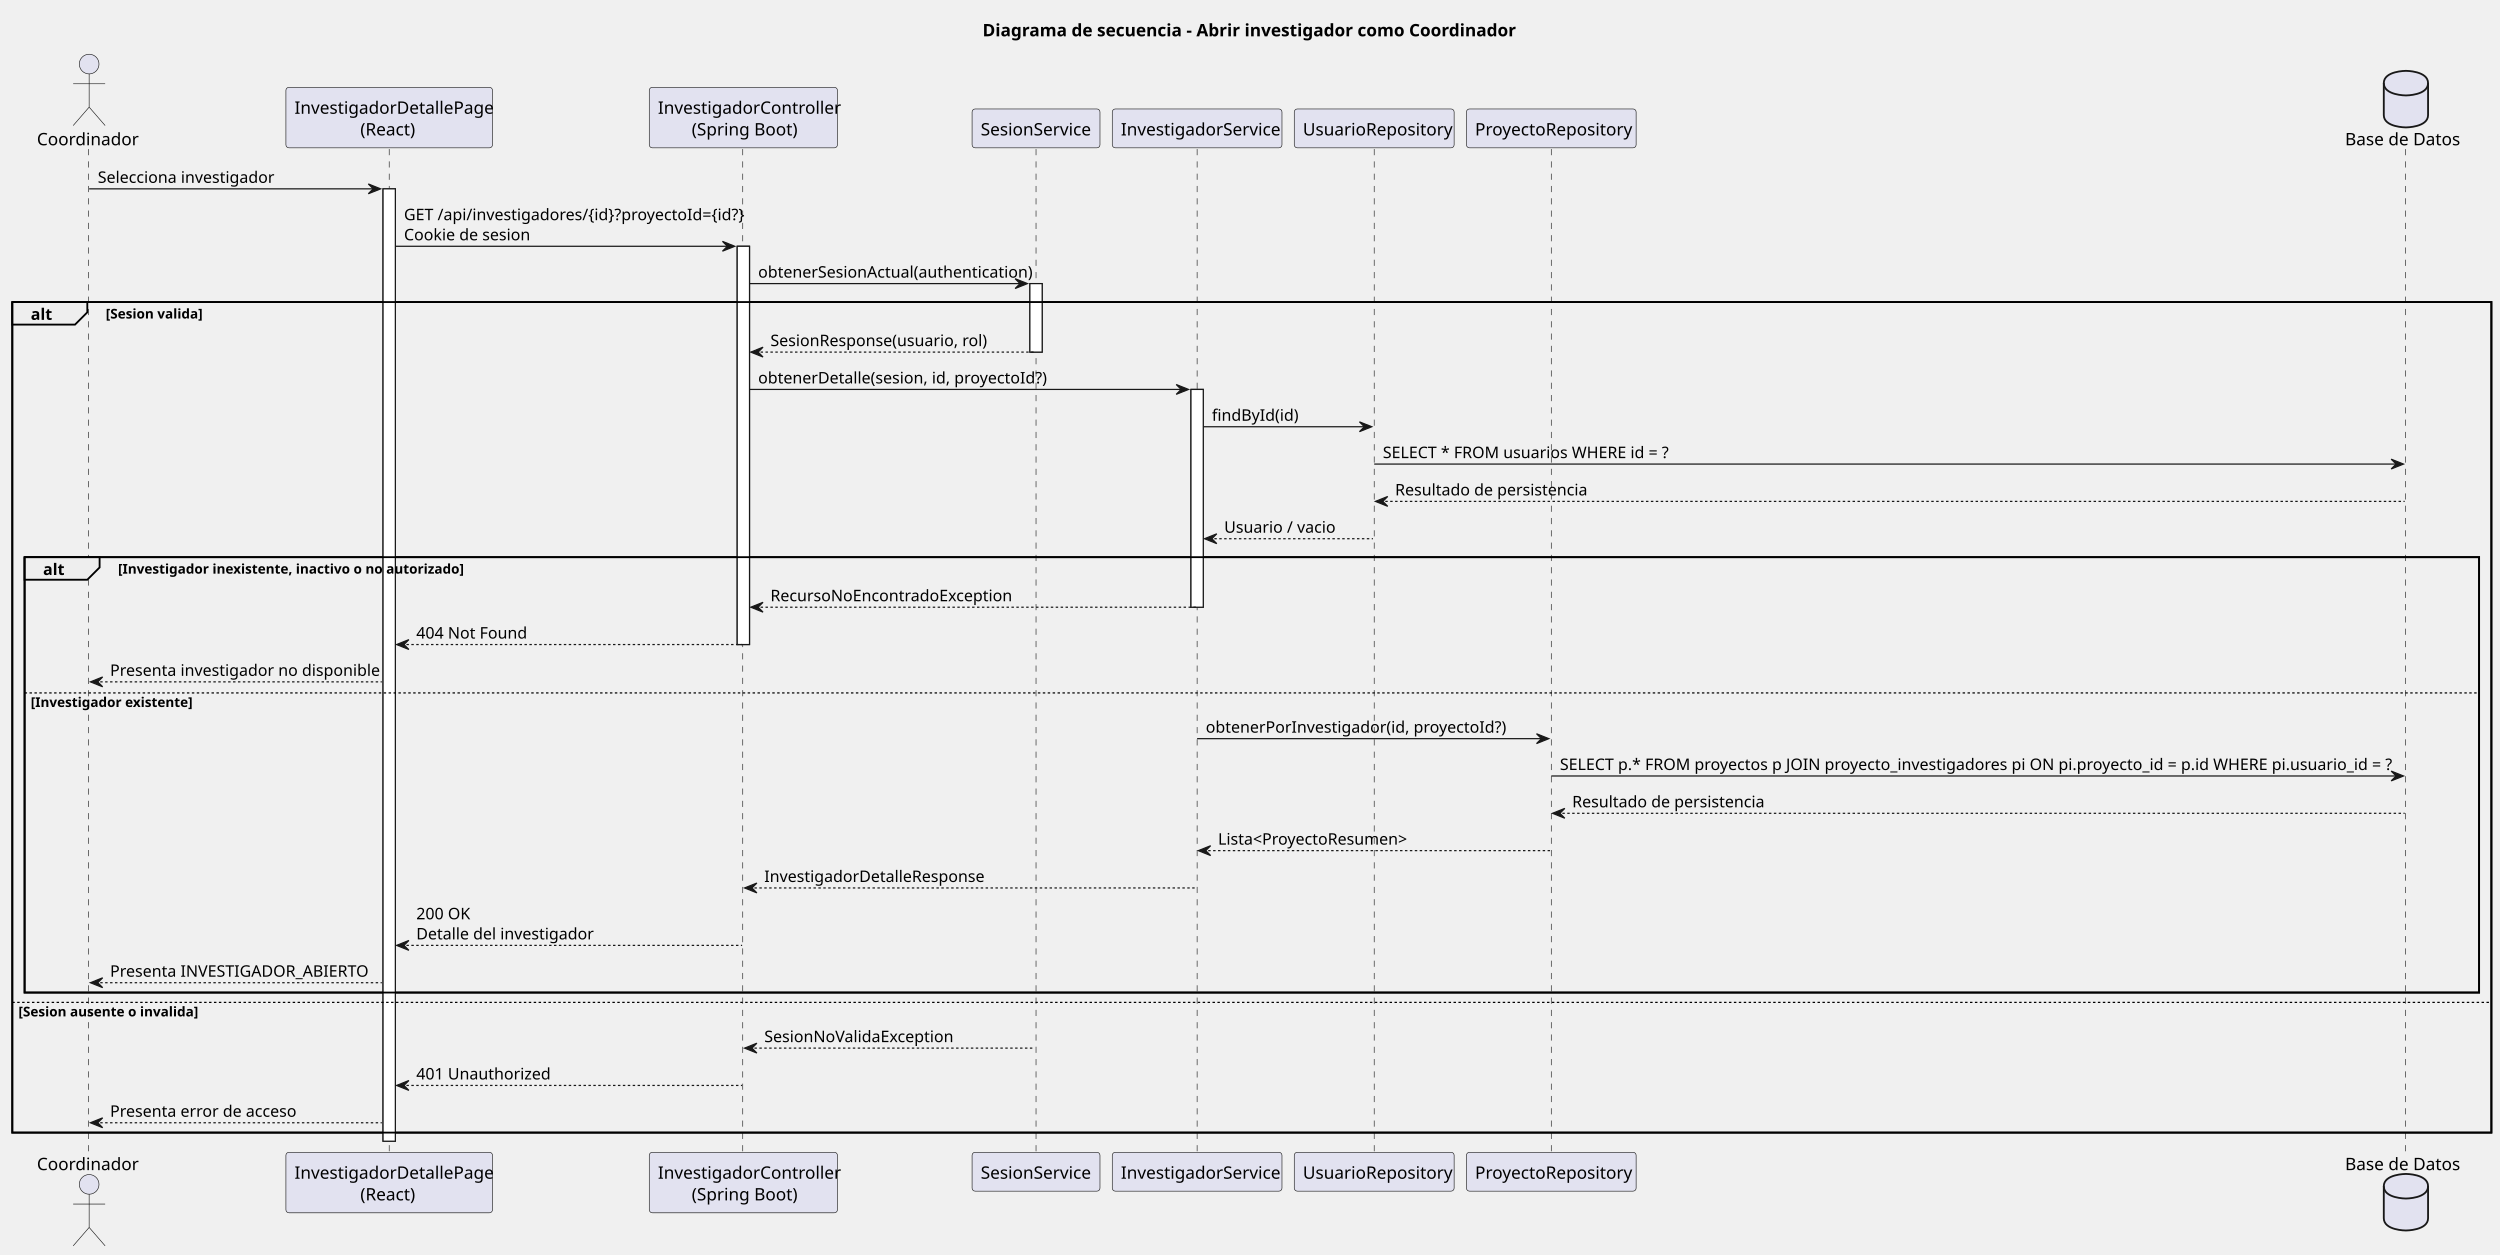
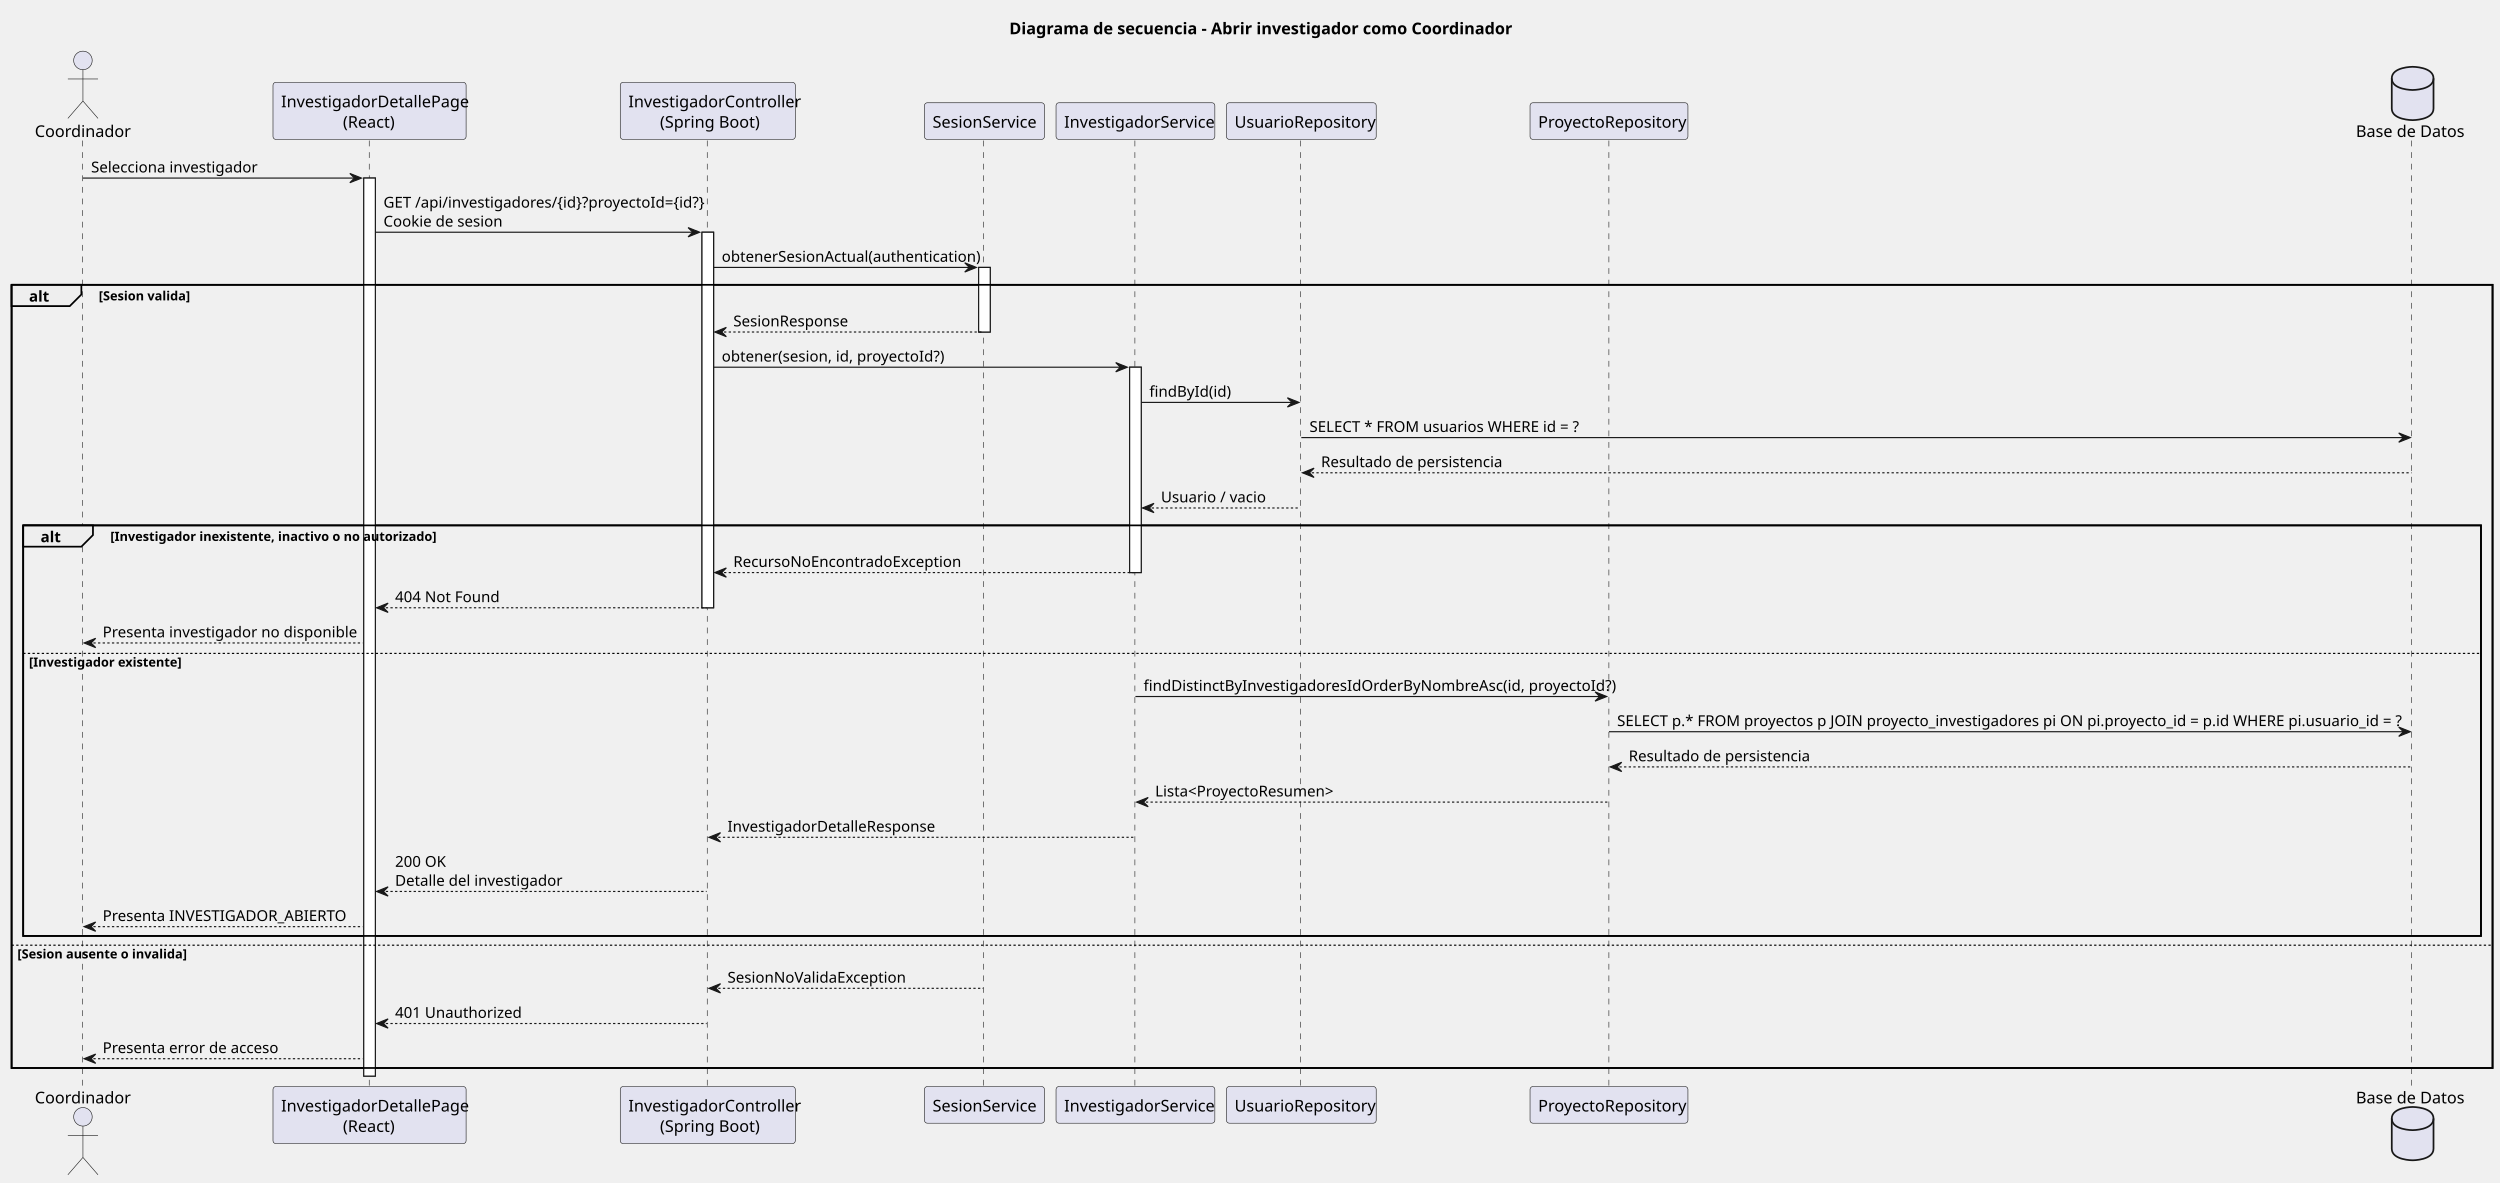
- <svg xmlns="http://www.w3.org/2000/svg" contentStyleType="text/css" height="1020px" preserveAspectRatio="none" style="width:2033px;height:1020px;background:#FFFFFF;" version="1.1" viewBox="0 0 2033 1020" width="2033px" zoomAndPan="magnify">
+ <svg xmlns="http://www.w3.org/2000/svg" contentStyleType="text/css" height="1020px" preserveAspectRatio="none" style="width:2156px;height:1020px;background:#FFFFFF;" version="1.1" viewBox="0 0 2156 1020" width="2156px" zoomAndPan="magnify">
  <defs />
  <g>
-     <text fill="#000000" font-family="sans-serif" font-size="14" font-weight="bold" lengthAdjust="spacing" textLength="437" x="799" y="29.533">Diagrama de secuencia - Abrir investigador como Coordinador</text>
-     <rect fill="#FFFFFF" height="774.461" style="stroke:#181818;stroke-width:1.0;" width="10" x="311.5" y="153.57" />
-     <rect fill="#FFFFFF" height="323.867" style="stroke:#181818;stroke-width:1.0;" width="10" x="599.5" y="200.273" />
-     <rect fill="#FFFFFF" height="55.703" style="stroke:#181818;stroke-width:1.0;" width="10" x="837.5" y="230.625" />
-     <rect fill="#FFFFFF" height="177.109" style="stroke:#181818;stroke-width:1.0;" width="10" x="968.5" y="316.68" />
-     <rect fill="none" height="675.406" style="stroke:#000000;stroke-width:1.5;" width="2016" x="10" y="245.625" />
-     <rect fill="none" height="354.055" style="stroke:#000000;stroke-width:1.5;" width="1996" x="20" y="453.086" />
-     <line style="stroke:#181818;stroke-width:0.5;stroke-dasharray:5.0,5.0;" x1="72" x2="72" y1="121.219" y2="938.031" />
-     <line style="stroke:#181818;stroke-width:0.5;stroke-dasharray:5.0,5.0;" x1="316.5" x2="316.5" y1="121.219" y2="938.031" />
-     <line style="stroke:#181818;stroke-width:0.5;stroke-dasharray:5.0,5.0;" x1="604" x2="604" y1="121.219" y2="938.031" />
-     <line style="stroke:#181818;stroke-width:0.5;stroke-dasharray:5.0,5.0;" x1="842.5" x2="842.5" y1="121.219" y2="938.031" />
-     <line style="stroke:#181818;stroke-width:0.5;stroke-dasharray:5.0,5.0;" x1="973.5" x2="973.5" y1="121.219" y2="938.031" />
-     <line style="stroke:#181818;stroke-width:0.5;stroke-dasharray:5.0,5.0;" x1="1117.5" x2="1117.5" y1="121.219" y2="938.031" />
-     <line style="stroke:#181818;stroke-width:0.5;stroke-dasharray:5.0,5.0;" x1="1261.5" x2="1261.5" y1="121.219" y2="938.031" />
-     <line style="stroke:#181818;stroke-width:0.5;stroke-dasharray:5.0,5.0;" x1="1956" x2="1956" y1="121.219" y2="938.031" />
-     <text fill="#000000" font-family="sans-serif" font-size="14" lengthAdjust="spacing" textLength="79" x="30" y="118.143">Coordinador</text>
-     <ellipse cx="72.5" cy="52.109" fill="#E2E2F0" rx="8" ry="8" style="stroke:#181818;stroke-width:0.5;" />
-     <path d="M72.5,60.109 L72.5,87.109 M59.5,68.109 L85.5,68.109 M72.5,87.109 L59.5,102.109 M72.5,87.109 L85.5,102.109 " fill="none" style="stroke:#181818;stroke-width:0.5;" />
-     <text fill="#000000" font-family="sans-serif" font-size="14" lengthAdjust="spacing" textLength="79" x="30" y="951.564">Coordinador</text>
-     <ellipse cx="72.5" cy="963.141" fill="#E2E2F0" rx="8" ry="8" style="stroke:#181818;stroke-width:0.5;" />
-     <path d="M72.5,971.141 L72.5,998.141 M59.5,979.141 L85.5,979.141 M72.5,998.141 L59.5,1013.141 M72.5,998.141 L85.5,1013.141 " fill="none" style="stroke:#181818;stroke-width:0.5;" />
-     <rect fill="#E2E2F0" height="49.219" rx="2.5" ry="2.5" style="stroke:#181818;stroke-width:0.5;" width="168" x="232.5" y="71" />
-     <text fill="#000000" font-family="sans-serif" font-size="14" lengthAdjust="spacing" textLength="154" x="239.5" y="92.533">InvestigadorDetallePage</text>
-     <text fill="#000000" font-family="sans-serif" font-size="14" lengthAdjust="spacing" textLength="47" x="293" y="110.143">(React)</text>
-     <rect fill="#E2E2F0" height="49.219" rx="2.5" ry="2.5" style="stroke:#181818;stroke-width:0.5;" width="168" x="232.5" y="937.031" />
-     <text fill="#000000" font-family="sans-serif" font-size="14" lengthAdjust="spacing" textLength="154" x="239.5" y="958.564">InvestigadorDetallePage</text>
-     <text fill="#000000" font-family="sans-serif" font-size="14" lengthAdjust="spacing" textLength="47" x="293" y="976.174">(React)</text>
-     <rect fill="#E2E2F0" height="49.219" rx="2.5" ry="2.5" style="stroke:#181818;stroke-width:0.5;" width="153" x="528" y="71" />
-     <text fill="#000000" font-family="sans-serif" font-size="14" lengthAdjust="spacing" textLength="139" x="535" y="92.533">InvestigadorController</text>
-     <text fill="#000000" font-family="sans-serif" font-size="14" lengthAdjust="spacing" textLength="84" x="562.5" y="110.143">(Spring Boot)</text>
-     <rect fill="#E2E2F0" height="49.219" rx="2.5" ry="2.5" style="stroke:#181818;stroke-width:0.5;" width="153" x="528" y="937.031" />
-     <text fill="#000000" font-family="sans-serif" font-size="14" lengthAdjust="spacing" textLength="139" x="535" y="958.564">InvestigadorController</text>
-     <text fill="#000000" font-family="sans-serif" font-size="14" lengthAdjust="spacing" textLength="84" x="562.5" y="976.174">(Spring Boot)</text>
-     <rect fill="#E2E2F0" height="31.609" rx="2.5" ry="2.5" style="stroke:#181818;stroke-width:0.5;" width="104" x="790.5" y="88.609" />
-     <text fill="#000000" font-family="sans-serif" font-size="14" lengthAdjust="spacing" textLength="90" x="797.5" y="110.143">SesionService</text>
-     <rect fill="#E2E2F0" height="31.609" rx="2.5" ry="2.5" style="stroke:#181818;stroke-width:0.5;" width="104" x="790.5" y="937.031" />
-     <text fill="#000000" font-family="sans-serif" font-size="14" lengthAdjust="spacing" textLength="90" x="797.5" y="958.564">SesionService</text>
-     <rect fill="#E2E2F0" height="31.609" rx="2.5" ry="2.5" style="stroke:#181818;stroke-width:0.5;" width="138" x="904.5" y="88.609" />
-     <text fill="#000000" font-family="sans-serif" font-size="14" lengthAdjust="spacing" textLength="124" x="911.5" y="110.143">InvestigadorService</text>
-     <rect fill="#E2E2F0" height="31.609" rx="2.5" ry="2.5" style="stroke:#181818;stroke-width:0.5;" width="138" x="904.5" y="937.031" />
-     <text fill="#000000" font-family="sans-serif" font-size="14" lengthAdjust="spacing" textLength="124" x="911.5" y="958.564">InvestigadorService</text>
-     <rect fill="#E2E2F0" height="31.609" rx="2.5" ry="2.5" style="stroke:#181818;stroke-width:0.5;" width="130" x="1052.5" y="88.609" />
-     <text fill="#000000" font-family="sans-serif" font-size="14" lengthAdjust="spacing" textLength="116" x="1059.5" y="110.143">UsuarioRepository</text>
-     <rect fill="#E2E2F0" height="31.609" rx="2.5" ry="2.5" style="stroke:#181818;stroke-width:0.5;" width="130" x="1052.5" y="937.031" />
-     <text fill="#000000" font-family="sans-serif" font-size="14" lengthAdjust="spacing" textLength="116" x="1059.5" y="958.564">UsuarioRepository</text>
-     <rect fill="#E2E2F0" height="31.609" rx="2.5" ry="2.5" style="stroke:#181818;stroke-width:0.5;" width="138" x="1192.5" y="88.609" />
-     <text fill="#000000" font-family="sans-serif" font-size="14" lengthAdjust="spacing" textLength="124" x="1199.5" y="110.143">ProyectoRepository</text>
-     <rect fill="#E2E2F0" height="31.609" rx="2.5" ry="2.5" style="stroke:#181818;stroke-width:0.5;" width="138" x="1192.5" y="937.031" />
-     <text fill="#000000" font-family="sans-serif" font-size="14" lengthAdjust="spacing" textLength="124" x="1199.5" y="958.564">ProyectoRepository</text>
-     <text fill="#000000" font-family="sans-serif" font-size="14" lengthAdjust="spacing" textLength="93" x="1907" y="118.143">Base de Datos</text>
-     <path d="M1938.5,67.609 C1938.5,57.609 1956.5,57.609 1956.5,57.609 C1956.5,57.609 1974.5,57.609 1974.5,67.609 L1974.5,93.609 C1974.5,103.609 1956.5,103.609 1956.5,103.609 C1956.5,103.609 1938.5,103.609 1938.5,93.609 L1938.5,67.609 " fill="#E2E2F0" style="stroke:#181818;stroke-width:1.5;" />
-     <path d="M1938.5,67.609 C1938.5,77.609 1956.5,77.609 1956.5,77.609 C1956.5,77.609 1974.5,77.609 1974.5,67.609 " fill="none" style="stroke:#181818;stroke-width:1.5;" />
-     <text fill="#000000" font-family="sans-serif" font-size="14" lengthAdjust="spacing" textLength="93" x="1907" y="951.564">Base de Datos</text>
-     <path d="M1938.5,964.641 C1938.5,954.641 1956.5,954.641 1956.5,954.641 C1956.5,954.641 1974.5,954.641 1974.5,964.641 L1974.5,990.641 C1974.5,1000.641 1956.5,1000.641 1956.5,1000.641 C1956.5,1000.641 1938.5,1000.641 1938.5,990.641 L1938.5,964.641 " fill="#E2E2F0" style="stroke:#181818;stroke-width:1.5;" />
-     <path d="M1938.5,964.641 C1938.5,974.641 1956.5,974.641 1956.5,974.641 C1956.5,974.641 1974.5,974.641 1974.5,964.641 " fill="none" style="stroke:#181818;stroke-width:1.5;" />
-     <rect fill="#FFFFFF" height="774.461" style="stroke:#181818;stroke-width:1.0;" width="10" x="311.5" y="153.57" />
-     <rect fill="#FFFFFF" height="323.867" style="stroke:#181818;stroke-width:1.0;" width="10" x="599.5" y="200.273" />
-     <rect fill="#FFFFFF" height="55.703" style="stroke:#181818;stroke-width:1.0;" width="10" x="837.5" y="230.625" />
-     <rect fill="#FFFFFF" height="177.109" style="stroke:#181818;stroke-width:1.0;" width="10" x="968.5" y="316.68" />
-     <polygon fill="#181818" points="299.5,149.57,309.5,153.57,299.5,157.57,303.5,153.57" style="stroke:#181818;stroke-width:1.0;" />
-     <line style="stroke:#181818;stroke-width:1.0;" x1="72.5" x2="305.5" y1="153.57" y2="153.57" />
-     <text fill="#000000" font-family="sans-serif" font-size="13" lengthAdjust="spacing" textLength="136" x="79.5" y="148.714">Selecciona investigador</text>
-     <polygon fill="#181818" points="587.5,196.273,597.5,200.273,587.5,204.273,591.5,200.273" style="stroke:#181818;stroke-width:1.0;" />
-     <line style="stroke:#181818;stroke-width:1.0;" x1="321.5" x2="593.5" y1="200.273" y2="200.273" />
-     <text fill="#000000" font-family="sans-serif" font-size="13" lengthAdjust="spacing" textLength="259" x="328.5" y="179.065">GET /api/investigadores/{id}?proyectoId={id?}</text>
-     <text fill="#000000" font-family="sans-serif" font-size="13" lengthAdjust="spacing" textLength="100" x="328.5" y="195.417">Cookie de sesion</text>
-     <polygon fill="#181818" points="825.5,226.625,835.5,230.625,825.5,234.625,829.5,230.625" style="stroke:#181818;stroke-width:1.0;" />
-     <line style="stroke:#181818;stroke-width:1.0;" x1="609.5" x2="831.5" y1="230.625" y2="230.625" />
-     <text fill="#000000" font-family="sans-serif" font-size="13" lengthAdjust="spacing" textLength="209" x="616.5" y="225.769">obtenerSesionActual(authentication)</text>
-     <path d="M10,245.625 L71,245.625 L71,253.977 L61,263.977 L10,263.977 L10,245.625 " fill="#EEEEEE" style="stroke:#000000;stroke-width:1.5;" />
-     <rect fill="none" height="675.406" style="stroke:#000000;stroke-width:1.5;" width="2016" x="10" y="245.625" />
-     <text fill="#000000" font-family="sans-serif" font-size="13" font-weight="bold" lengthAdjust="spacing" textLength="16" x="25" y="260.12">alt</text>
-     <text fill="#000000" font-family="sans-serif" font-size="11" font-weight="bold" lengthAdjust="spacing" textLength="80" x="86" y="259.044">[Sesion valida]</text>
-     <polygon fill="#181818" points="620.5,282.328,610.5,286.328,620.5,290.328,616.5,286.328" style="stroke:#181818;stroke-width:1.0;" />
-     <line style="stroke:#181818;stroke-width:1.0;stroke-dasharray:2.0,2.0;" x1="614.5" x2="841.5" y1="286.328" y2="286.328" />
-     <text fill="#000000" font-family="sans-serif" font-size="13" lengthAdjust="spacing" textLength="170" x="626.5" y="281.472">SesionResponse(usuario, rol)</text>
-     <polygon fill="#181818" points="956.5,312.68,966.5,316.68,956.5,320.68,960.5,316.68" style="stroke:#181818;stroke-width:1.0;" />
-     <line style="stroke:#181818;stroke-width:1.0;" x1="609.5" x2="962.5" y1="316.68" y2="316.68" />
-     <text fill="#000000" font-family="sans-serif" font-size="13" lengthAdjust="spacing" textLength="222" x="616.5" y="311.823">obtenerDetalle(sesion, id, proyectoId?)</text>
-     <polygon fill="#181818" points="1105.5,343.031,1115.5,347.031,1105.5,351.031,1109.5,347.031" style="stroke:#181818;stroke-width:1.0;" />
-     <line style="stroke:#181818;stroke-width:1.0;" x1="978.5" x2="1111.5" y1="347.031" y2="347.031" />
-     <text fill="#000000" font-family="sans-serif" font-size="13" lengthAdjust="spacing" textLength="64" x="985.5" y="342.175">findById(id)</text>
-     <polygon fill="#181818" points="1944.5,373.383,1954.5,377.383,1944.5,381.383,1948.5,377.383" style="stroke:#181818;stroke-width:1.0;" />
-     <line style="stroke:#181818;stroke-width:1.0;" x1="1117.5" x2="1950.5" y1="377.383" y2="377.383" />
-     <text fill="#000000" font-family="sans-serif" font-size="13" lengthAdjust="spacing" textLength="244" x="1124.5" y="372.526">SELECT * FROM usuarios WHERE id = ?</text>
-     <polygon fill="#181818" points="1128.5,403.734,1118.5,407.734,1128.5,411.734,1124.5,407.734" style="stroke:#181818;stroke-width:1.0;" />
-     <line style="stroke:#181818;stroke-width:1.0;stroke-dasharray:2.0,2.0;" x1="1122.5" x2="1955.5" y1="407.734" y2="407.734" />
-     <text fill="#000000" font-family="sans-serif" font-size="13" lengthAdjust="spacing" textLength="150" x="1134.5" y="402.878">Resultado de persistencia</text>
-     <polygon fill="#181818" points="989.5,434.086,979.5,438.086,989.5,442.086,985.5,438.086" style="stroke:#181818;stroke-width:1.0;" />
-     <line style="stroke:#181818;stroke-width:1.0;stroke-dasharray:2.0,2.0;" x1="983.5" x2="1116.5" y1="438.086" y2="438.086" />
-     <text fill="#000000" font-family="sans-serif" font-size="13" lengthAdjust="spacing" textLength="85" x="995.5" y="433.229">Usuario / vacio</text>
-     <path d="M20,453.086 L81,453.086 L81,461.438 L71,471.438 L20,471.438 L20,453.086 " fill="#EEEEEE" style="stroke:#000000;stroke-width:1.5;" />
-     <rect fill="none" height="354.055" style="stroke:#000000;stroke-width:1.5;" width="1996" x="20" y="453.086" />
-     <text fill="#000000" font-family="sans-serif" font-size="13" font-weight="bold" lengthAdjust="spacing" textLength="16" x="35" y="467.581">alt</text>
-     <text fill="#000000" font-family="sans-serif" font-size="11" font-weight="bold" lengthAdjust="spacing" textLength="278" x="96" y="466.505">[Investigador inexistente, inactivo o no autorizado]</text>
-     <polygon fill="#181818" points="620.5,489.789,610.5,493.789,620.5,497.789,616.5,493.789" style="stroke:#181818;stroke-width:1.0;" />
-     <line style="stroke:#181818;stroke-width:1.0;stroke-dasharray:2.0,2.0;" x1="614.5" x2="972.5" y1="493.789" y2="493.789" />
-     <text fill="#000000" font-family="sans-serif" font-size="13" lengthAdjust="spacing" textLength="188" x="626.5" y="488.933">RecursoNoEncontradoException</text>
-     <polygon fill="#181818" points="332.5,520.141,322.5,524.141,332.5,528.141,328.5,524.141" style="stroke:#181818;stroke-width:1.0;" />
-     <line style="stroke:#181818;stroke-width:1.0;stroke-dasharray:2.0,2.0;" x1="326.5" x2="603.5" y1="524.141" y2="524.141" />
-     <text fill="#000000" font-family="sans-serif" font-size="13" lengthAdjust="spacing" textLength="85" x="338.5" y="519.284">404 Not Found</text>
-     <polygon fill="#181818" points="83.5,550.492,73.5,554.492,83.5,558.492,79.5,554.492" style="stroke:#181818;stroke-width:1.0;" />
-     <line style="stroke:#181818;stroke-width:1.0;stroke-dasharray:2.0,2.0;" x1="77.5" x2="310.5" y1="554.492" y2="554.492" />
-     <text fill="#000000" font-family="sans-serif" font-size="13" lengthAdjust="spacing" textLength="204" x="89.5" y="549.636">Presenta investigador no disponible</text>
-     <line style="stroke:#000000;stroke-width:1.0;stroke-dasharray:2.0,2.0;" x1="20" x2="2016" y1="563.492" y2="563.492" />
-     <text fill="#000000" font-family="sans-serif" font-size="11" font-weight="bold" lengthAdjust="spacing" textLength="132" x="25" y="574.911">[Investigador existente]</text>
-     <polygon fill="#181818" points="1249.5,596.68,1259.5,600.68,1249.5,604.68,1253.5,600.68" style="stroke:#181818;stroke-width:1.0;" />
-     <line style="stroke:#181818;stroke-width:1.0;" x1="973.5" x2="1255.5" y1="600.68" y2="600.68" />
-     <text fill="#000000" font-family="sans-serif" font-size="13" lengthAdjust="spacing" textLength="224" x="980.5" y="595.823">obtenerPorInvestigador(id, proyectoId?)</text>
-     <polygon fill="#181818" points="1944.5,627.031,1954.5,631.031,1944.5,635.031,1948.5,631.031" style="stroke:#181818;stroke-width:1.0;" />
-     <line style="stroke:#181818;stroke-width:1.0;" x1="1261.5" x2="1950.5" y1="631.031" y2="631.031" />
-     <text fill="#000000" font-family="sans-serif" font-size="13" lengthAdjust="spacing" textLength="671" x="1268.5" y="626.175">SELECT p.* FROM proyectos p JOIN proyecto_investigadores pi ON pi.proyecto_id = p.id WHERE pi.usuario_id = ?</text>
-     <polygon fill="#181818" points="1272.5,657.383,1262.5,661.383,1272.5,665.383,1268.5,661.383" style="stroke:#181818;stroke-width:1.0;" />
-     <line style="stroke:#181818;stroke-width:1.0;stroke-dasharray:2.0,2.0;" x1="1266.5" x2="1955.5" y1="661.383" y2="661.383" />
-     <text fill="#000000" font-family="sans-serif" font-size="13" lengthAdjust="spacing" textLength="150" x="1278.5" y="656.526">Resultado de persistencia</text>
-     <polygon fill="#181818" points="984.5,687.734,974.5,691.734,984.5,695.734,980.5,691.734" style="stroke:#181818;stroke-width:1.0;" />
-     <line style="stroke:#181818;stroke-width:1.0;stroke-dasharray:2.0,2.0;" x1="978.5" x2="1260.5" y1="691.734" y2="691.734" />
-     <text fill="#000000" font-family="sans-serif" font-size="13" lengthAdjust="spacing" textLength="151" x="990.5" y="686.878">Lista&lt;ProyectoResumen&gt;</text>
-     <polygon fill="#181818" points="615.5,718.086,605.5,722.086,615.5,726.086,611.5,722.086" style="stroke:#181818;stroke-width:1.0;" />
-     <line style="stroke:#181818;stroke-width:1.0;stroke-dasharray:2.0,2.0;" x1="609.5" x2="972.5" y1="722.086" y2="722.086" />
-     <text fill="#000000" font-family="sans-serif" font-size="13" lengthAdjust="spacing" textLength="166" x="621.5" y="717.23">InvestigadorDetalleResponse</text>
-     <polygon fill="#181818" points="332.5,764.789,322.5,768.789,332.5,772.789,328.5,768.789" style="stroke:#181818;stroke-width:1.0;" />
-     <line style="stroke:#181818;stroke-width:1.0;stroke-dasharray:2.0,2.0;" x1="326.5" x2="603.5" y1="768.789" y2="768.789" />
-     <text fill="#000000" font-family="sans-serif" font-size="13" lengthAdjust="spacing" textLength="44" x="338.5" y="747.581">200 OK</text>
-     <text fill="#000000" font-family="sans-serif" font-size="13" lengthAdjust="spacing" textLength="133" x="338.5" y="763.933">Detalle del investigador</text>
-     <polygon fill="#181818" points="83.5,795.141,73.5,799.141,83.5,803.141,79.5,799.141" style="stroke:#181818;stroke-width:1.0;" />
-     <line style="stroke:#181818;stroke-width:1.0;stroke-dasharray:2.0,2.0;" x1="77.5" x2="310.5" y1="799.141" y2="799.141" />
-     <text fill="#000000" font-family="sans-serif" font-size="13" lengthAdjust="spacing" textLength="215" x="89.5" y="794.284">Presenta INVESTIGADOR_ABIERTO</text>
-     <line style="stroke:#000000;stroke-width:1.0;stroke-dasharray:2.0,2.0;" x1="10" x2="2026" y1="815.141" y2="815.141" />
-     <text fill="#000000" font-family="sans-serif" font-size="11" font-weight="bold" lengthAdjust="spacing" textLength="148" x="15" y="826.56">[Sesion ausente o invalida]</text>
-     <polygon fill="#181818" points="615.5,848.328,605.5,852.328,615.5,856.328,611.5,852.328" style="stroke:#181818;stroke-width:1.0;" />
-     <line style="stroke:#181818;stroke-width:1.0;stroke-dasharray:2.0,2.0;" x1="609.5" x2="841.5" y1="852.328" y2="852.328" />
-     <text fill="#000000" font-family="sans-serif" font-size="13" lengthAdjust="spacing" textLength="150" x="621.5" y="847.472">SesionNoValidaException</text>
-     <polygon fill="#181818" points="332.5,878.68,322.5,882.68,332.5,886.68,328.5,882.68" style="stroke:#181818;stroke-width:1.0;" />
-     <line style="stroke:#181818;stroke-width:1.0;stroke-dasharray:2.0,2.0;" x1="326.5" x2="603.5" y1="882.68" y2="882.68" />
-     <text fill="#000000" font-family="sans-serif" font-size="13" lengthAdjust="spacing" textLength="101" x="338.5" y="877.823">401 Unauthorized</text>
-     <polygon fill="#181818" points="83.5,909.031,73.5,913.031,83.5,917.031,79.5,913.031" style="stroke:#181818;stroke-width:1.0;" />
-     <line style="stroke:#181818;stroke-width:1.0;stroke-dasharray:2.0,2.0;" x1="77.5" x2="310.5" y1="913.031" y2="913.031" />
-     <text fill="#000000" font-family="sans-serif" font-size="13" lengthAdjust="spacing" textLength="146" x="89.5" y="908.175">Presenta error de acceso</text>
+     <text fill="#000000" font-family="sans-serif" font-size="14" font-weight="bold" lengthAdjust="spacing" textLength="417.765" x="870.407" y="29.533">Diagrama de secuencia - Abrir investigador como Coordinador</text>
+     <rect fill="#FFFFFF" height="774.461" style="stroke:#181818;stroke-width:1;" width="10" x="313.699" y="153.57" />
+     <rect fill="#FFFFFF" height="323.867" style="stroke:#181818;stroke-width:1;" width="10" x="605.403" y="200.273" />
+     <rect fill="#FFFFFF" height="55.703" style="stroke:#181818;stroke-width:1;" width="10" x="843.984" y="230.625" />
+     <rect fill="#FFFFFF" height="177.109" style="stroke:#181818;stroke-width:1;" width="10" x="974.204" y="316.68" />
+     <rect fill="none" height="675.406" style="stroke:#000000;stroke-width:1.5;" width="2139.578" x="10" y="245.625" />
+     <rect fill="none" height="354.055" style="stroke:#000000;stroke-width:1.5;" width="2119.578" x="20" y="453.086" />
+     <line style="stroke:#181818;stroke-width:0.5;stroke-dasharray:5.0,5.0;" x1="71" x2="71" y1="121.219" y2="938.031" />
+     <line style="stroke:#181818;stroke-width:0.5;stroke-dasharray:5.0,5.0;" x1="318.427" x2="318.427" y1="121.219" y2="938.031" />
+     <line style="stroke:#181818;stroke-width:0.5;stroke-dasharray:5.0,5.0;" x1="609.924" x2="609.924" y1="121.219" y2="938.031" />
+     <line style="stroke:#181818;stroke-width:0.5;stroke-dasharray:5.0,5.0;" x1="848.239" x2="848.239" y1="121.219" y2="938.031" />
+     <line style="stroke:#181818;stroke-width:0.5;stroke-dasharray:5.0,5.0;" x1="978.729" x2="978.729" y1="121.219" y2="938.031" />
+     <line style="stroke:#181818;stroke-width:0.5;stroke-dasharray:5.0,5.0;" x1="1121.68" x2="1121.68" y1="121.219" y2="938.031" />
+     <line style="stroke:#181818;stroke-width:0.5;stroke-dasharray:5.0,5.0;" x1="1387.504" x2="1387.504" y1="121.219" y2="938.031" />
+     <line style="stroke:#181818;stroke-width:0.5;stroke-dasharray:5.0,5.0;" x1="2079.744" x2="2079.744" y1="121.219" y2="938.031" />
+     <text fill="#000000" font-family="sans-serif" font-size="14" lengthAdjust="spacing" textLength="77.048" x="30" y="118.143">Coordinador</text>
+     <ellipse cx="71.524" cy="52.109" fill="#E2E2F0" rx="8" ry="8" style="stroke:#181818;stroke-width:0.5;" />
+     <path d="M71.524,60.109 L71.524,87.109 M58.524,68.109 L84.524,68.109 M71.524,87.109 L58.524,102.109 M71.524,87.109 L84.524,102.109 " fill="none" style="stroke:#181818;stroke-width:0.5;" />
+     <text fill="#000000" font-family="sans-serif" font-size="14" lengthAdjust="spacing" textLength="77.048" x="30" y="951.564">Coordinador</text>
+     <ellipse cx="71.524" cy="963.141" fill="#E2E2F0" rx="8" ry="8" style="stroke:#181818;stroke-width:0.5;" />
+     <path d="M71.524,971.141 L71.524,998.141 M58.524,979.141 L84.524,979.141 M71.524,998.141 L58.524,1013.141 M71.524,998.141 L84.524,1013.141 " fill="none" style="stroke:#181818;stroke-width:0.5;" />
+     <rect fill="#E2E2F0" height="49.219" rx="2.5" ry="2.5" style="stroke:#181818;stroke-width:0.5;" width="166.544" x="235.427" y="71" />
+     <text fill="#000000" font-family="sans-serif" font-size="14" lengthAdjust="spacing" textLength="152.544" x="242.427" y="92.533">InvestigadorDetallePage</text>
+     <text fill="#000000" font-family="sans-serif" font-size="14" lengthAdjust="spacing" textLength="45.897" x="295.751" y="110.143">(React)</text>
+     <rect fill="#E2E2F0" height="49.219" rx="2.5" ry="2.5" style="stroke:#181818;stroke-width:0.5;" width="166.544" x="235.427" y="937.031" />
+     <text fill="#000000" font-family="sans-serif" font-size="14" lengthAdjust="spacing" textLength="152.544" x="242.427" y="958.564">InvestigadorDetallePage</text>
+     <text fill="#000000" font-family="sans-serif" font-size="14" lengthAdjust="spacing" textLength="45.897" x="295.751" y="976.174">(React)</text>
+     <rect fill="#E2E2F0" height="49.219" rx="2.5" ry="2.5" style="stroke:#181818;stroke-width:0.5;" width="150.958" x="534.924" y="71" />
+     <text fill="#000000" font-family="sans-serif" font-size="14" lengthAdjust="spacing" textLength="136.958" x="541.924" y="92.533">InvestigadorController</text>
+     <text fill="#000000" font-family="sans-serif" font-size="14" lengthAdjust="spacing" textLength="82.482" x="569.162" y="110.143">(Spring Boot)</text>
+     <rect fill="#E2E2F0" height="49.219" rx="2.5" ry="2.5" style="stroke:#181818;stroke-width:0.5;" width="150.958" x="534.924" y="937.031" />
+     <text fill="#000000" font-family="sans-serif" font-size="14" lengthAdjust="spacing" textLength="136.958" x="541.924" y="958.564">InvestigadorController</text>
+     <text fill="#000000" font-family="sans-serif" font-size="14" lengthAdjust="spacing" textLength="82.482" x="569.162" y="976.174">(Spring Boot)</text>
+     <rect fill="#E2E2F0" height="31.609" rx="2.5" ry="2.5" style="stroke:#181818;stroke-width:0.5;" width="103.489" x="797.239" y="88.609" />
+     <text fill="#000000" font-family="sans-serif" font-size="14" lengthAdjust="spacing" textLength="89.489" x="804.239" y="110.143">SesionService</text>
+     <rect fill="#E2E2F0" height="31.609" rx="2.5" ry="2.5" style="stroke:#181818;stroke-width:0.5;" width="103.489" x="797.239" y="937.031" />
+     <text fill="#000000" font-family="sans-serif" font-size="14" lengthAdjust="spacing" textLength="89.489" x="804.239" y="958.564">SesionService</text>
+     <rect fill="#E2E2F0" height="31.609" rx="2.5" ry="2.5" style="stroke:#181818;stroke-width:0.5;" width="136.951" x="910.729" y="88.609" />
+     <text fill="#000000" font-family="sans-serif" font-size="14" lengthAdjust="spacing" textLength="122.951" x="917.729" y="110.143">InvestigadorService</text>
+     <rect fill="#E2E2F0" height="31.609" rx="2.5" ry="2.5" style="stroke:#181818;stroke-width:0.5;" width="136.951" x="910.729" y="937.031" />
+     <text fill="#000000" font-family="sans-serif" font-size="14" lengthAdjust="spacing" textLength="122.951" x="917.729" y="958.564">InvestigadorService</text>
+     <rect fill="#E2E2F0" height="31.609" rx="2.5" ry="2.5" style="stroke:#181818;stroke-width:0.5;" width="129.158" x="1057.68" y="88.609" />
+     <text fill="#000000" font-family="sans-serif" font-size="14" lengthAdjust="spacing" textLength="115.158" x="1064.68" y="110.143">UsuarioRepository</text>
+     <rect fill="#E2E2F0" height="31.609" rx="2.5" ry="2.5" style="stroke:#181818;stroke-width:0.5;" width="129.158" x="1057.68" y="937.031" />
+     <text fill="#000000" font-family="sans-serif" font-size="14" lengthAdjust="spacing" textLength="115.158" x="1064.68" y="958.564">UsuarioRepository</text>
+     <rect fill="#E2E2F0" height="31.609" rx="2.5" ry="2.5" style="stroke:#181818;stroke-width:0.5;" width="136.165" x="1319.504" y="88.609" />
+     <text fill="#000000" font-family="sans-serif" font-size="14" lengthAdjust="spacing" textLength="122.165" x="1326.504" y="110.143">ProyectoRepository</text>
+     <rect fill="#E2E2F0" height="31.609" rx="2.5" ry="2.5" style="stroke:#181818;stroke-width:0.5;" width="136.165" x="1319.504" y="937.031" />
+     <text fill="#000000" font-family="sans-serif" font-size="14" lengthAdjust="spacing" textLength="122.165" x="1326.504" y="958.564">ProyectoRepository</text>
+     <text fill="#000000" font-family="sans-serif" font-size="14" lengthAdjust="spacing" textLength="91.834" x="2031.744" y="118.143">Base de Datos</text>
+     <path d="M2062.661,67.609 C2062.661,57.609 2080.661,57.609 2080.661,57.609 C2080.661,57.609 2098.661,57.609 2098.661,67.609 L2098.661,93.609 C2098.661,103.609 2080.661,103.609 2080.661,103.609 C2080.661,103.609 2062.661,103.609 2062.661,93.609 L2062.661,67.609 " fill="#E2E2F0" style="stroke:#181818;stroke-width:1.5;" />
+     <path d="M2062.661,67.609 C2062.661,77.609 2080.661,77.609 2080.661,77.609 C2080.661,77.609 2098.661,77.609 2098.661,67.609 " fill="none" style="stroke:#181818;stroke-width:1.5;" />
+     <text fill="#000000" font-family="sans-serif" font-size="14" lengthAdjust="spacing" textLength="91.834" x="2031.744" y="951.564">Base de Datos</text>
+     <path d="M2062.661,964.641 C2062.661,954.641 2080.661,954.641 2080.661,954.641 C2080.661,954.641 2098.661,954.641 2098.661,964.641 L2098.661,990.641 C2098.661,1000.641 2080.661,1000.641 2080.661,1000.641 C2080.661,1000.641 2062.661,1000.641 2062.661,990.641 L2062.661,964.641 " fill="#E2E2F0" style="stroke:#181818;stroke-width:1.5;" />
+     <path d="M2062.661,964.641 C2062.661,974.641 2080.661,974.641 2080.661,974.641 C2080.661,974.641 2098.661,974.641 2098.661,964.641 " fill="none" style="stroke:#181818;stroke-width:1.5;" />
+     <rect fill="#FFFFFF" height="774.461" style="stroke:#181818;stroke-width:1;" width="10" x="313.699" y="153.57" />
+     <rect fill="#FFFFFF" height="323.867" style="stroke:#181818;stroke-width:1;" width="10" x="605.403" y="200.273" />
+     <rect fill="#FFFFFF" height="55.703" style="stroke:#181818;stroke-width:1;" width="10" x="843.984" y="230.625" />
+     <rect fill="#FFFFFF" height="177.109" style="stroke:#181818;stroke-width:1;" width="10" x="974.204" y="316.68" />
+     <polygon fill="#181818" points="301.699,149.57,311.699,153.57,301.699,157.57,305.699,153.57" style="stroke:#181818;stroke-width:1;" />
+     <line style="stroke:#181818;stroke-width:1;" x1="71.524" x2="307.699" y1="153.57" y2="153.57" />
+     <text fill="#000000" font-family="sans-serif" font-size="13" lengthAdjust="spacing" textLength="137.306" x="78.524" y="148.714">Selecciona investigador</text>
+     <polygon fill="#181818" points="593.403,196.273,603.403,200.273,593.403,204.273,597.403,200.273" style="stroke:#181818;stroke-width:1;" />
+     <line style="stroke:#181818;stroke-width:1;" x1="323.699" x2="599.403" y1="200.273" y2="200.273" />
+     <text fill="#000000" font-family="sans-serif" font-size="13" lengthAdjust="spacing" textLength="262.704" x="330.699" y="179.065">GET /api/investigadores/{id}?proyectoId={id?}</text>
+     <text fill="#000000" font-family="sans-serif" font-size="13" lengthAdjust="spacing" textLength="99.728" x="330.699" y="195.417">Cookie de sesion</text>
+     <polygon fill="#181818" points="831.984,226.625,841.984,230.625,831.984,234.625,835.984,230.625" style="stroke:#181818;stroke-width:1;" />
+     <line style="stroke:#181818;stroke-width:1;" x1="615.403" x2="837.984" y1="230.625" y2="230.625" />
+     <text fill="#000000" font-family="sans-serif" font-size="13" lengthAdjust="spacing" textLength="209.581" x="622.403" y="225.769">obtenerSesionActual(authentication)</text>
+     <path d="M10,245.625 L70.171,245.625 L70.171,253.977 L60.171,263.977 L10,263.977 L10,245.625 " fill="#EEEEEE" style="stroke:#000000;stroke-width:1.5;" />
+     <rect fill="none" height="675.406" style="stroke:#000000;stroke-width:1.5;" width="2139.578" x="10" y="245.625" />
+     <text fill="#000000" font-family="sans-serif" font-size="13" font-weight="bold" lengthAdjust="spacing" textLength="15.171" x="25" y="260.12">alt</text>
+     <text fill="#000000" font-family="sans-serif" font-size="11" font-weight="bold" lengthAdjust="spacing" textLength="77.634" x="85.171" y="259.044">[Sesion valida]</text>
+     <polygon fill="#181818" points="626.403,282.328,616.403,286.328,626.403,290.328,622.403,286.328" style="stroke:#181818;stroke-width:1;" />
+     <line style="stroke:#181818;stroke-width:1;stroke-dasharray:2.0,2.0;" x1="620.403" x2="847.984" y1="286.328" y2="286.328" />
+     <text fill="#000000" font-family="sans-serif" font-size="13" lengthAdjust="spacing" textLength="98.287" x="632.403" y="281.472">SesionResponse</text>
+     <polygon fill="#181818" points="962.204,312.68,972.204,316.68,962.204,320.68,966.204,316.68" style="stroke:#181818;stroke-width:1;" />
+     <line style="stroke:#181818;stroke-width:1;" x1="615.403" x2="968.204" y1="316.68" y2="316.68" />
+     <text fill="#000000" font-family="sans-serif" font-size="13" lengthAdjust="spacing" textLength="182.825" x="622.403" y="311.823">obtener(sesion, id, proyectoId?)</text>
+     <polygon fill="#181818" points="1110.259,343.031,1120.259,347.031,1110.259,351.031,1114.259,347.031" style="stroke:#181818;stroke-width:1;" />
+     <line style="stroke:#181818;stroke-width:1;" x1="984.204" x2="1116.259" y1="347.031" y2="347.031" />
+     <text fill="#000000" font-family="sans-serif" font-size="13" lengthAdjust="spacing" textLength="65.749" x="991.204" y="342.175">findById(id)</text>
+     <polygon fill="#181818" points="2068.661,373.383,2078.661,377.383,2068.661,381.383,2072.661,377.383" style="stroke:#181818;stroke-width:1;" />
+     <line style="stroke:#181818;stroke-width:1;" x1="1122.259" x2="2074.661" y1="377.383" y2="377.383" />
+     <text fill="#000000" font-family="sans-serif" font-size="13" lengthAdjust="spacing" textLength="241.649" x="1129.259" y="372.526">SELECT * FROM usuarios WHERE id = ?</text>
+     <polygon fill="#181818" points="1133.259,403.734,1123.259,407.734,1133.259,411.734,1129.259,407.734" style="stroke:#181818;stroke-width:1;" />
+     <line style="stroke:#181818;stroke-width:1;stroke-dasharray:2.0,2.0;" x1="1127.259" x2="2079.661" y1="407.734" y2="407.734" />
+     <text fill="#000000" font-family="sans-serif" font-size="13" lengthAdjust="spacing" textLength="149.589" x="1139.259" y="402.878">Resultado de persistencia</text>
+     <polygon fill="#181818" points="995.204,434.086,985.204,438.086,995.204,442.086,991.204,438.086" style="stroke:#181818;stroke-width:1;" />
+     <line style="stroke:#181818;stroke-width:1;stroke-dasharray:2.0,2.0;" x1="989.204" x2="1121.259" y1="438.086" y2="438.086" />
+     <text fill="#000000" font-family="sans-serif" font-size="13" lengthAdjust="spacing" textLength="85.979" x="1001.204" y="433.229">Usuario / vacio</text>
+     <path d="M20,453.086 L80.171,453.086 L80.171,461.438 L70.171,471.438 L20,471.438 L20,453.086 " fill="#EEEEEE" style="stroke:#000000;stroke-width:1.5;" />
+     <rect fill="none" height="354.055" style="stroke:#000000;stroke-width:1.5;" width="2119.578" x="20" y="453.086" />
+     <text fill="#000000" font-family="sans-serif" font-size="13" font-weight="bold" lengthAdjust="spacing" textLength="15.171" x="35" y="467.581">alt</text>
+     <text fill="#000000" font-family="sans-serif" font-size="11" font-weight="bold" lengthAdjust="spacing" textLength="265.869" x="95.171" y="466.505">[Investigador inexistente, inactivo o no autorizado]</text>
+     <polygon fill="#181818" points="626.403,489.789,616.403,493.789,626.403,497.789,622.403,493.789" style="stroke:#181818;stroke-width:1;" />
+     <line style="stroke:#181818;stroke-width:1;stroke-dasharray:2.0,2.0;" x1="620.403" x2="978.204" y1="493.789" y2="493.789" />
+     <text fill="#000000" font-family="sans-serif" font-size="13" lengthAdjust="spacing" textLength="188.608" x="632.403" y="488.933">RecursoNoEncontradoException</text>
+     <polygon fill="#181818" points="334.699,520.141,324.699,524.141,334.699,528.141,330.699,524.141" style="stroke:#181818;stroke-width:1;" />
+     <line style="stroke:#181818;stroke-width:1;stroke-dasharray:2.0,2.0;" x1="328.699" x2="609.403" y1="524.141" y2="524.141" />
+     <text fill="#000000" font-family="sans-serif" font-size="13" lengthAdjust="spacing" textLength="86.004" x="340.699" y="519.284">404 Not Found</text>
+     <polygon fill="#181818" points="82.524,550.492,72.524,554.492,82.524,558.492,78.524,554.492" style="stroke:#181818;stroke-width:1;" />
+     <line style="stroke:#181818;stroke-width:1;stroke-dasharray:2.0,2.0;" x1="76.524" x2="312.699" y1="554.492" y2="554.492" />
+     <text fill="#000000" font-family="sans-serif" font-size="13" lengthAdjust="spacing" textLength="205.969" x="88.524" y="549.636">Presenta investigador no disponible</text>
+     <line style="stroke:#000000;stroke-width:1;stroke-dasharray:2.0,2.0;" x1="20" x2="2139.578" y1="563.492" y2="563.492" />
+     <text fill="#000000" font-family="sans-serif" font-size="11" font-weight="bold" lengthAdjust="spacing" textLength="123.476" x="25" y="574.911">[Investigador existente]</text>
+     <polygon fill="#181818" points="1375.586,596.68,1385.586,600.68,1375.586,604.68,1379.586,600.68" style="stroke:#181818;stroke-width:1;" />
+     <line style="stroke:#181818;stroke-width:1;" x1="979.204" x2="1381.586" y1="600.68" y2="600.68" />
+     <text fill="#000000" font-family="sans-serif" font-size="13" lengthAdjust="spacing" textLength="384.382" x="986.204" y="595.823">findDistinctByInvestigadoresIdOrderByNombreAsc(id, proyectoId?)</text>
+     <polygon fill="#181818" points="2068.661,627.031,2078.661,631.031,2068.661,635.031,2072.661,631.031" style="stroke:#181818;stroke-width:1;" />
+     <line style="stroke:#181818;stroke-width:1;" x1="1387.586" x2="2074.661" y1="631.031" y2="631.031" />
+     <text fill="#000000" font-family="sans-serif" font-size="13" lengthAdjust="spacing" textLength="669.075" x="1394.586" y="626.175">SELECT p.* FROM proyectos p JOIN proyecto_investigadores pi ON pi.proyecto_id = p.id WHERE pi.usuario_id = ?</text>
+     <polygon fill="#181818" points="1398.586,657.383,1388.586,661.383,1398.586,665.383,1394.586,661.383" style="stroke:#181818;stroke-width:1;" />
+     <line style="stroke:#181818;stroke-width:1;stroke-dasharray:2.0,2.0;" x1="1392.586" x2="2079.661" y1="661.383" y2="661.383" />
+     <text fill="#000000" font-family="sans-serif" font-size="13" lengthAdjust="spacing" textLength="149.589" x="1404.586" y="656.526">Resultado de persistencia</text>
+     <polygon fill="#181818" points="990.204,687.734,980.204,691.734,990.204,695.734,986.204,691.734" style="stroke:#181818;stroke-width:1;" />
+     <line style="stroke:#181818;stroke-width:1;stroke-dasharray:2.0,2.0;" x1="984.204" x2="1386.586" y1="691.734" y2="691.734" />
+     <text fill="#000000" font-family="sans-serif" font-size="13" lengthAdjust="spacing" textLength="149.583" x="996.204" y="686.878">Lista&lt;ProyectoResumen&gt;</text>
+     <polygon fill="#181818" points="621.403,718.086,611.403,722.086,621.403,726.086,617.403,722.086" style="stroke:#181818;stroke-width:1;" />
+     <line style="stroke:#181818;stroke-width:1;stroke-dasharray:2.0,2.0;" x1="615.403" x2="978.204" y1="722.086" y2="722.086" />
+     <text fill="#000000" font-family="sans-serif" font-size="13" lengthAdjust="spacing" textLength="169.825" x="627.403" y="717.23">InvestigadorDetalleResponse</text>
+     <polygon fill="#181818" points="334.699,764.789,324.699,768.789,334.699,772.789,330.699,768.789" style="stroke:#181818;stroke-width:1;" />
+     <line style="stroke:#181818;stroke-width:1;stroke-dasharray:2.0,2.0;" x1="328.699" x2="609.403" y1="768.789" y2="768.789" />
+     <text fill="#000000" font-family="sans-serif" font-size="13" lengthAdjust="spacing" textLength="44.084" x="340.699" y="747.581">200 OK</text>
+     <text fill="#000000" font-family="sans-serif" font-size="13" lengthAdjust="spacing" textLength="135.135" x="340.699" y="763.933">Detalle del investigador</text>
+     <polygon fill="#181818" points="82.524,795.141,72.524,799.141,82.524,803.141,78.524,799.141" style="stroke:#181818;stroke-width:1;" />
+     <line style="stroke:#181818;stroke-width:1;stroke-dasharray:2.0,2.0;" x1="76.524" x2="312.699" y1="799.141" y2="799.141" />
+     <text fill="#000000" font-family="sans-serif" font-size="13" lengthAdjust="spacing" textLength="218.175" x="88.524" y="794.284">Presenta INVESTIGADOR_ABIERTO</text>
+     <line style="stroke:#000000;stroke-width:1;stroke-dasharray:2.0,2.0;" x1="10" x2="2149.578" y1="815.141" y2="815.141" />
+     <text fill="#000000" font-family="sans-serif" font-size="11" font-weight="bold" lengthAdjust="spacing" textLength="141.813" x="15" y="826.56">[Sesion ausente o invalida]</text>
+     <polygon fill="#181818" points="621.403,848.328,611.403,852.328,621.403,856.328,617.403,852.328" style="stroke:#181818;stroke-width:1;" />
+     <line style="stroke:#181818;stroke-width:1;stroke-dasharray:2.0,2.0;" x1="615.403" x2="847.984" y1="852.328" y2="852.328" />
+     <text fill="#000000" font-family="sans-serif" font-size="13" lengthAdjust="spacing" textLength="149.595" x="627.403" y="847.472">SesionNoValidaException</text>
+     <polygon fill="#181818" points="334.699,878.68,324.699,882.68,334.699,886.68,330.699,882.68" style="stroke:#181818;stroke-width:1;" />
+     <line style="stroke:#181818;stroke-width:1;stroke-dasharray:2.0,2.0;" x1="328.699" x2="609.403" y1="882.68" y2="882.68" />
+     <text fill="#000000" font-family="sans-serif" font-size="13" lengthAdjust="spacing" textLength="102.629" x="340.699" y="877.823">401 Unauthorized</text>
+     <polygon fill="#181818" points="82.524,909.031,72.524,913.031,82.524,917.031,78.524,913.031" style="stroke:#181818;stroke-width:1;" />
+     <line style="stroke:#181818;stroke-width:1;stroke-dasharray:2.0,2.0;" x1="76.524" x2="312.699" y1="913.031" y2="913.031" />
+     <text fill="#000000" font-family="sans-serif" font-size="13" lengthAdjust="spacing" textLength="145.964" x="88.524" y="908.175">Presenta error de acceso</text>
  </g>
</svg>
